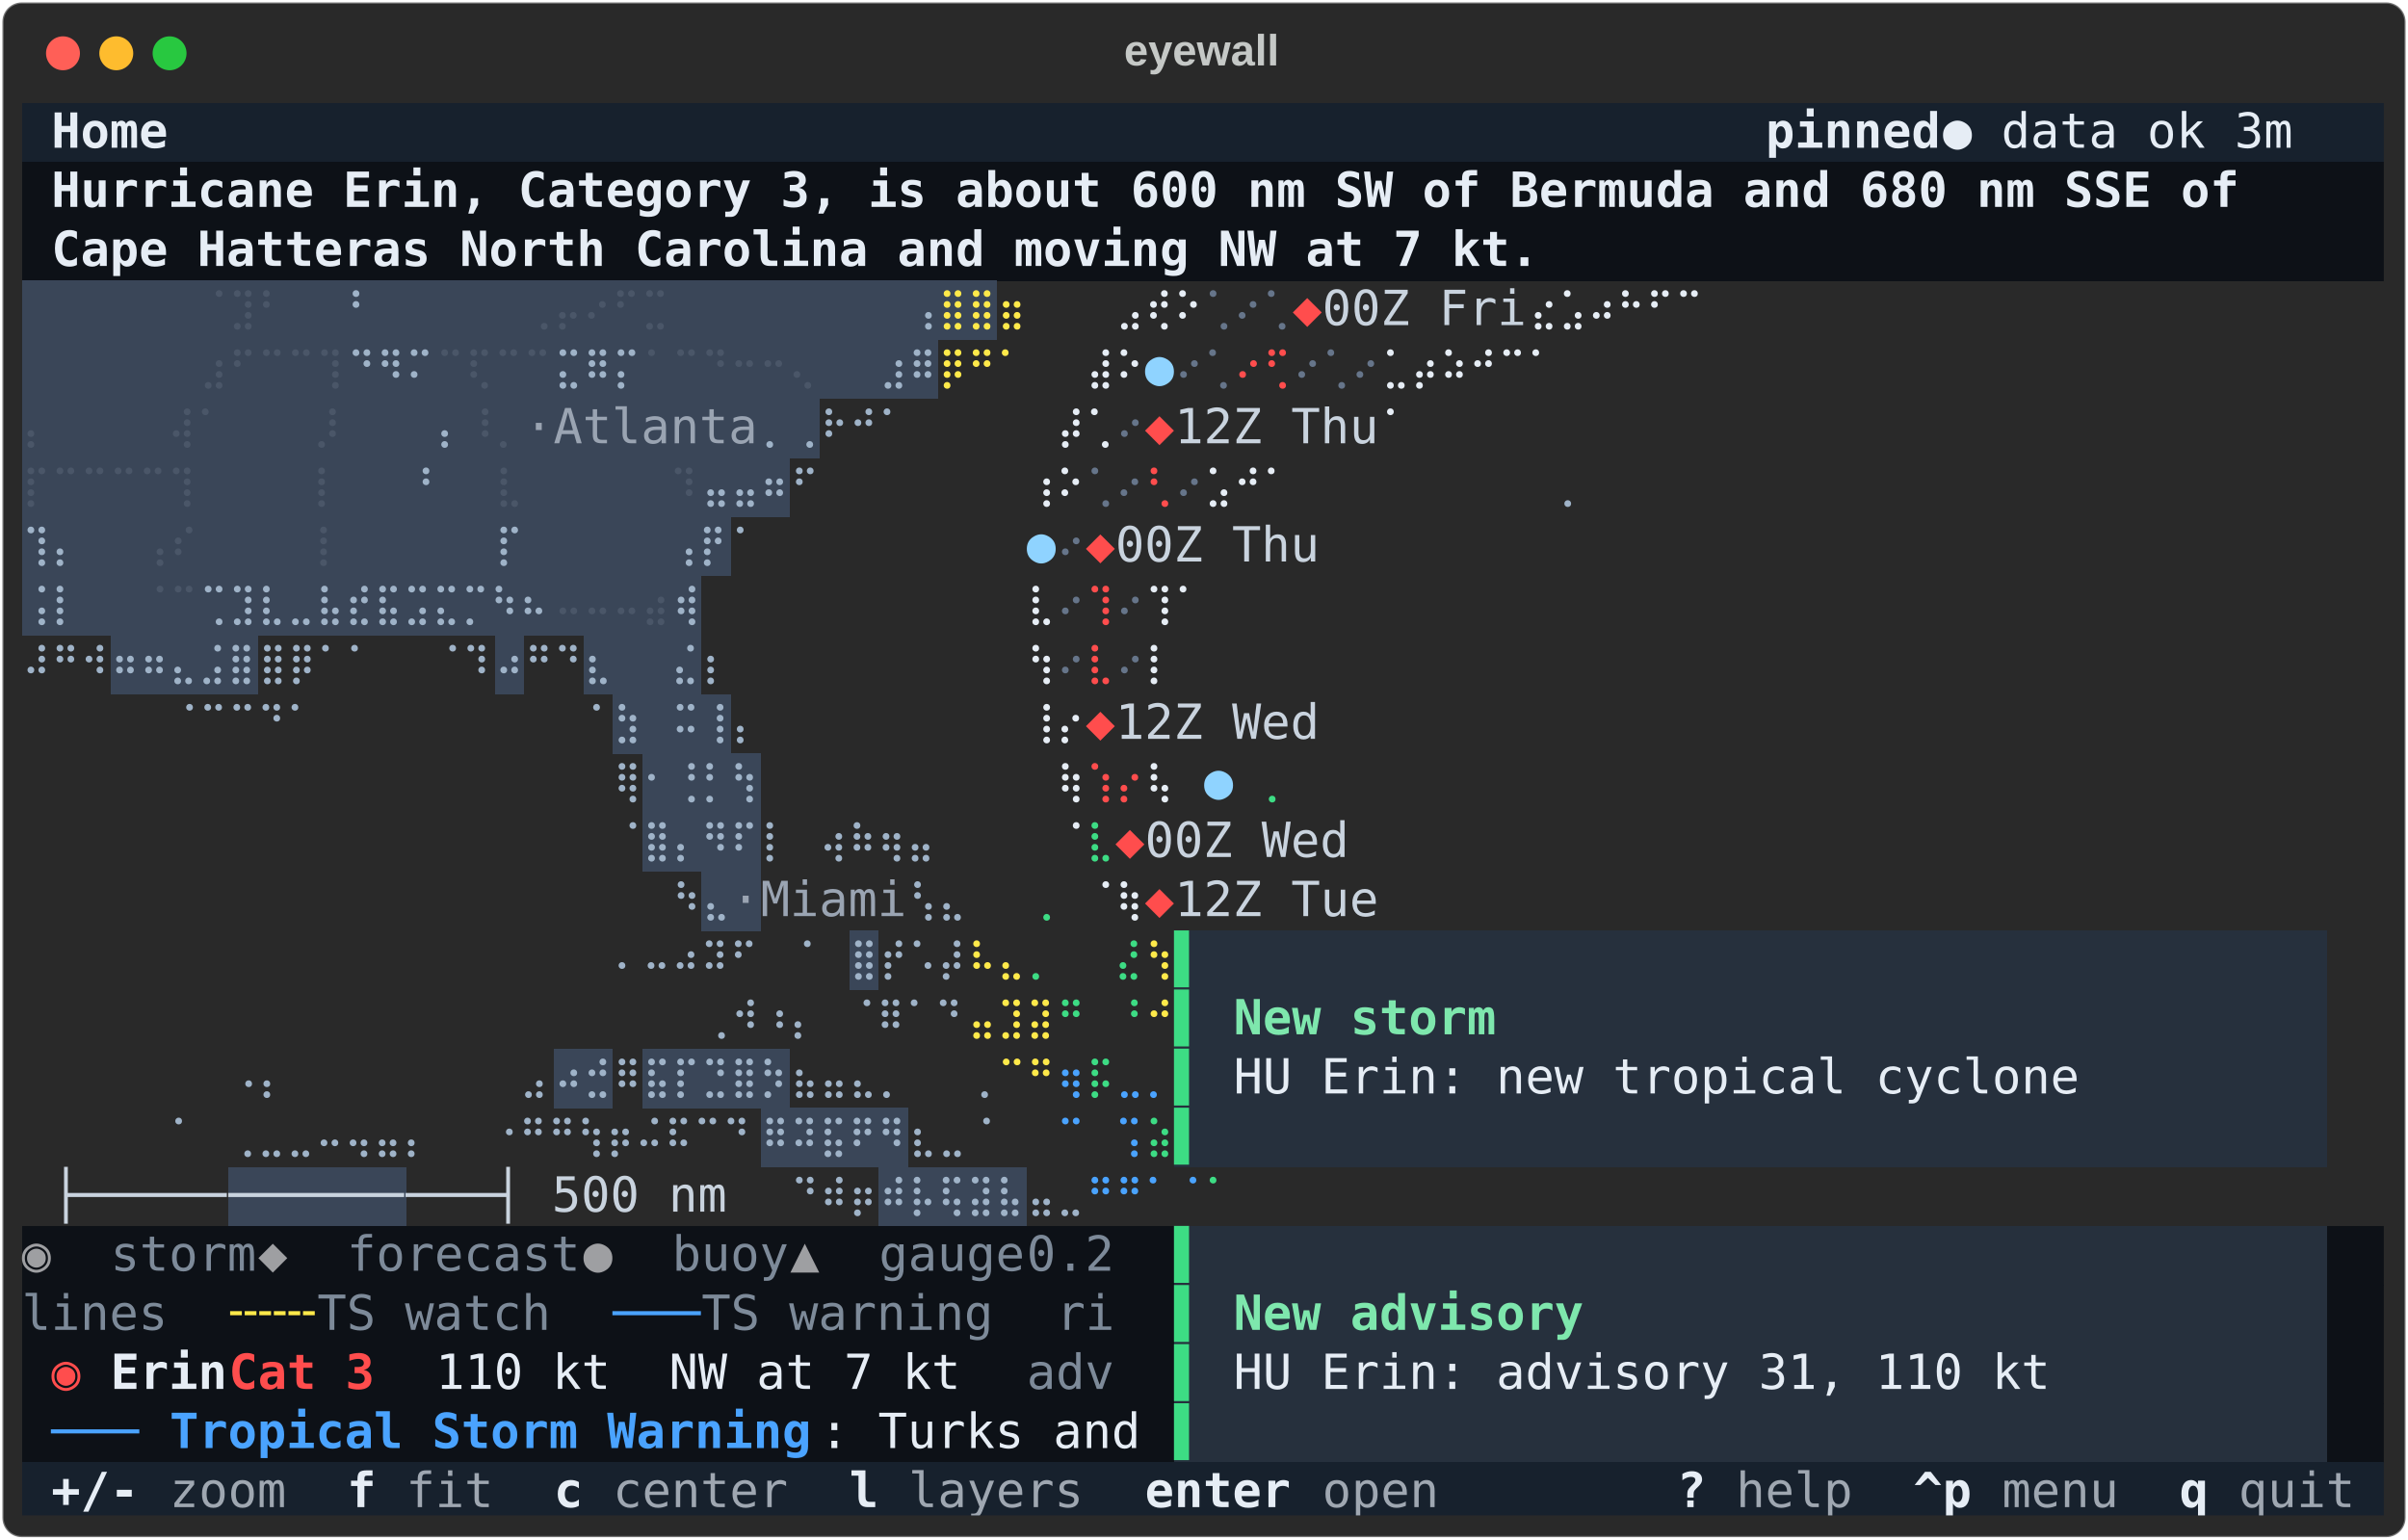
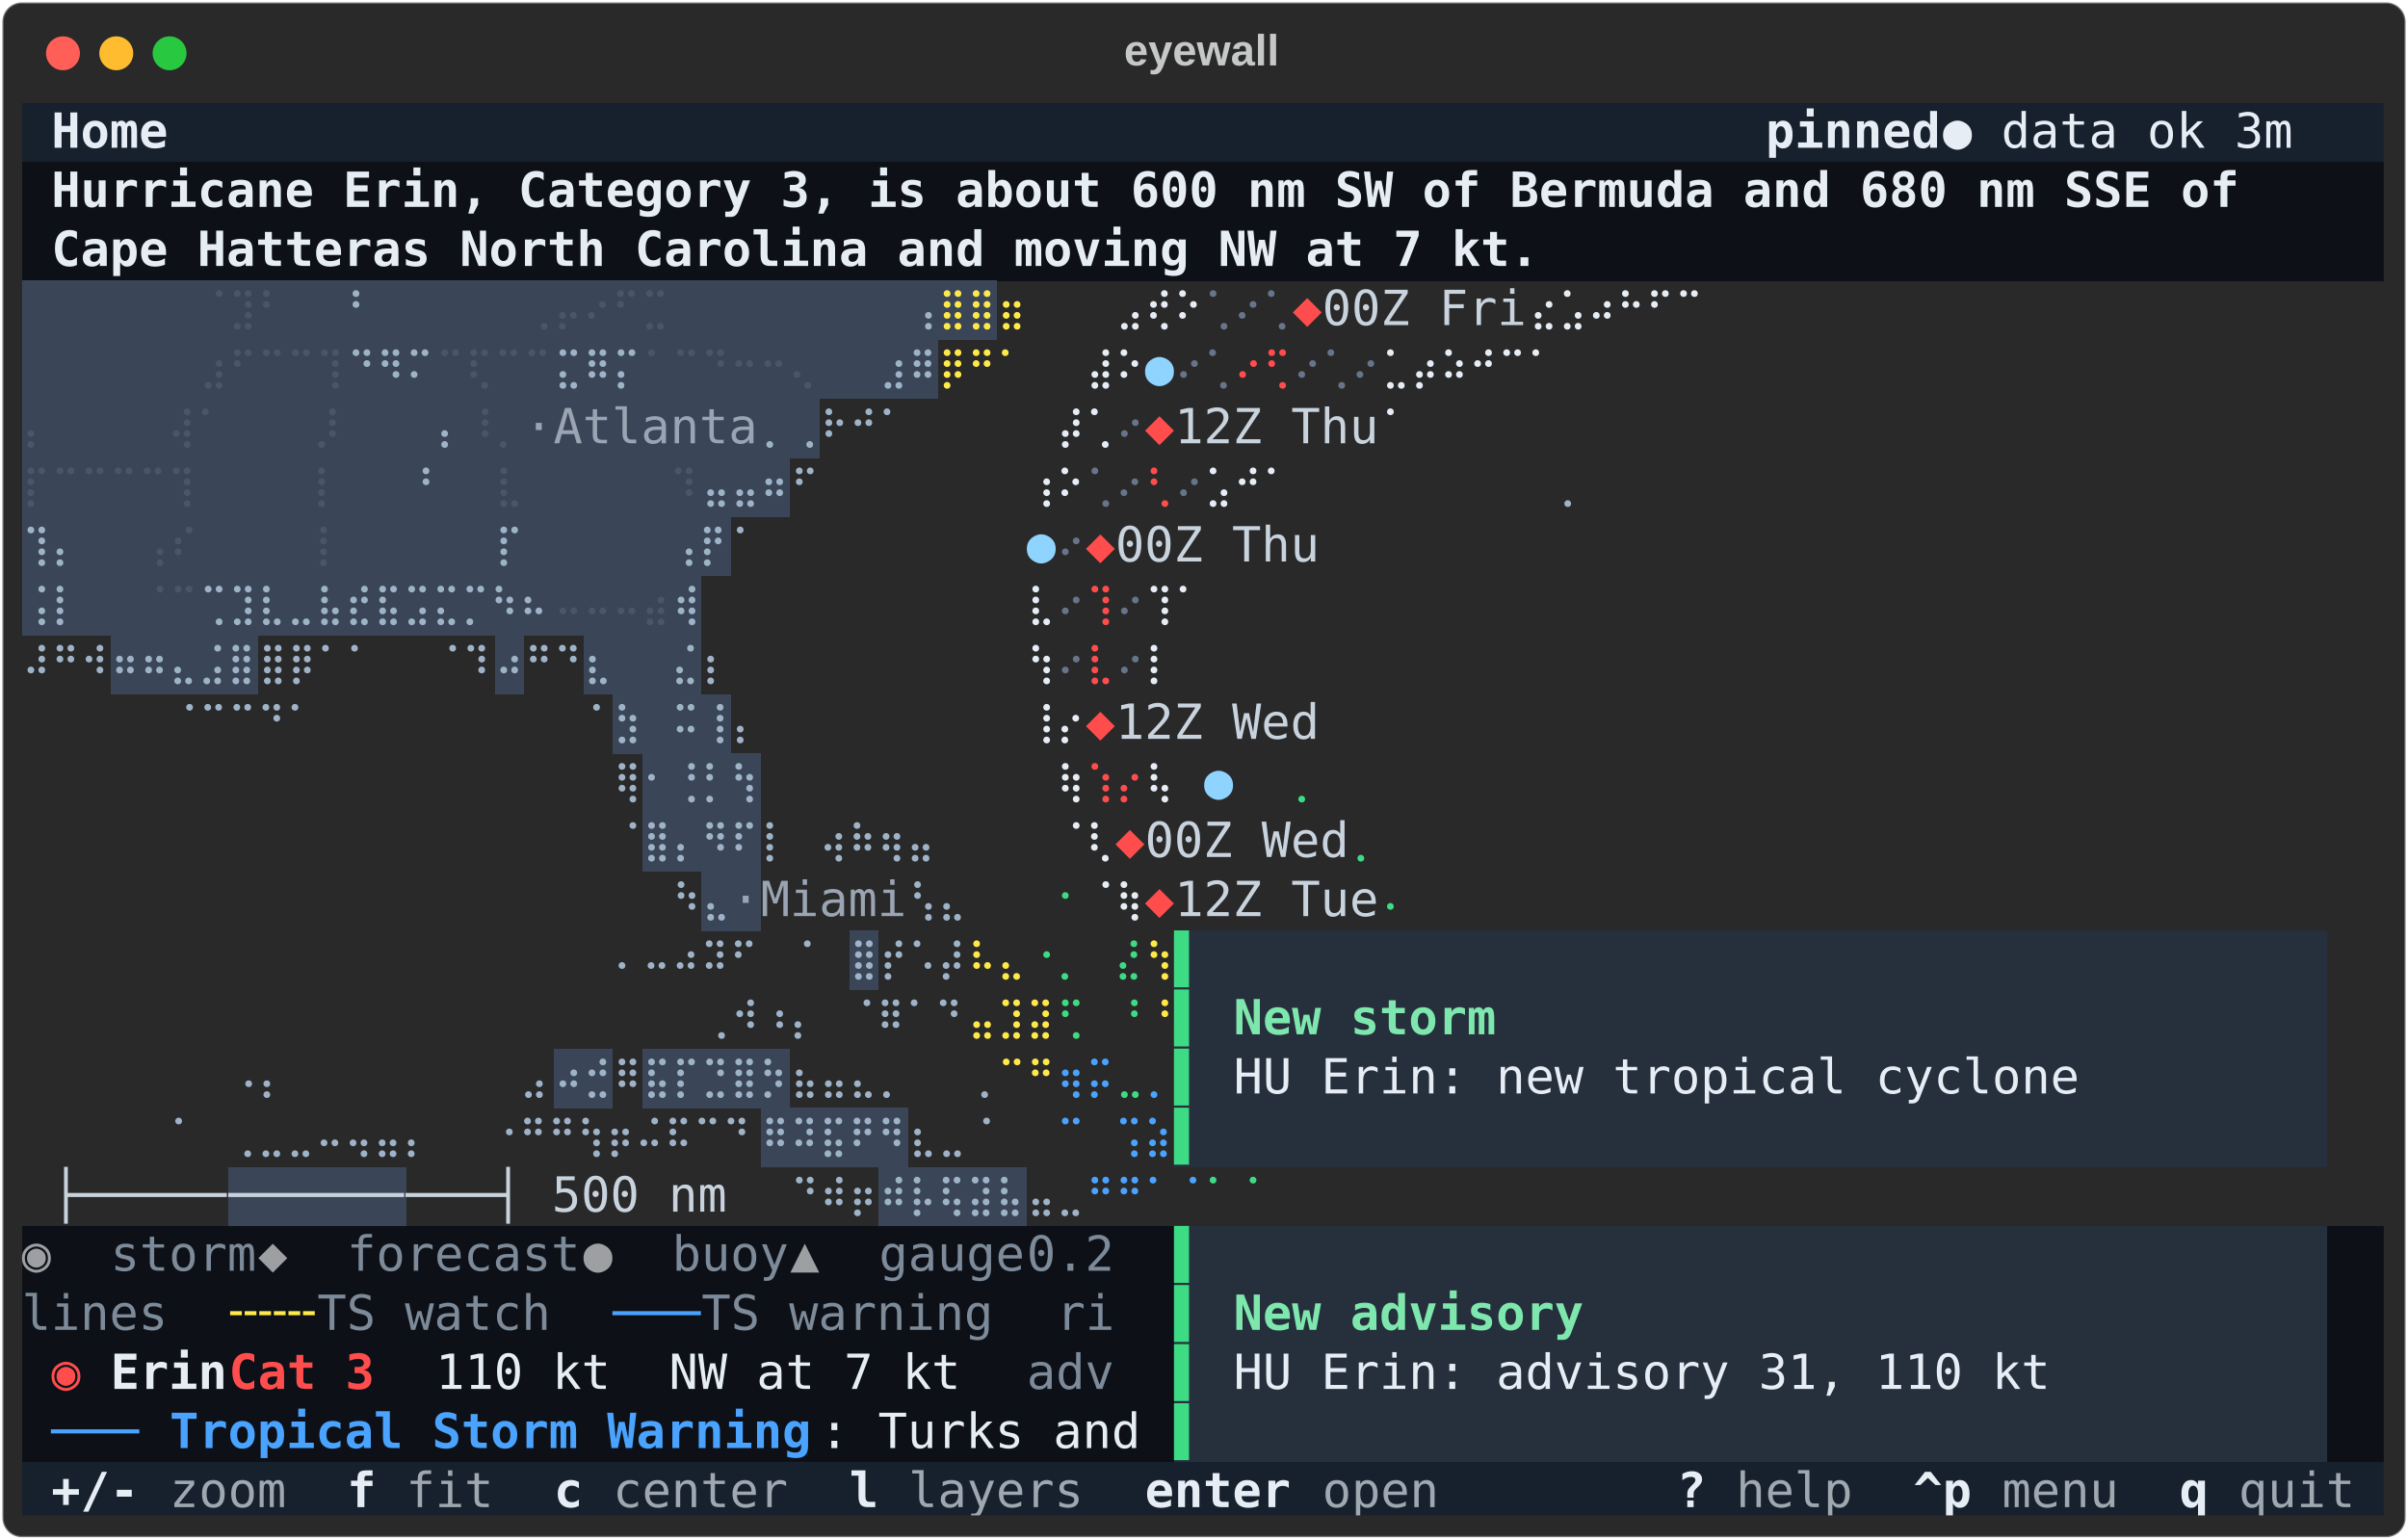
<svg xmlns="http://www.w3.org/2000/svg" class="rich-terminal" viewBox="0 0 994 635.6">
  <style>

    @font-face {
        font-family: "Fira Code";
        src: local("FiraCode-Regular"),
                url("https://cdnjs.cloudflare.com/ajax/libs/firacode/6.2.0/woff2/FiraCode-Regular.woff2") format("woff2"),
                url("https://cdnjs.cloudflare.com/ajax/libs/firacode/6.2.0/woff/FiraCode-Regular.woff") format("woff");
        font-style: normal;
        font-weight: 400;
    }
    @font-face {
        font-family: "Fira Code";
        src: local("FiraCode-Bold"),
                url("https://cdnjs.cloudflare.com/ajax/libs/firacode/6.2.0/woff2/FiraCode-Bold.woff2") format("woff2"),
                url("https://cdnjs.cloudflare.com/ajax/libs/firacode/6.2.0/woff/FiraCode-Bold.woff") format("woff");
        font-style: bold;
        font-weight: 700;
    }

    .terminal-matrix {
        font-family: Fira Code, monospace;
        font-size: 20px;
        line-height: 24.4px;
        font-variant-east-asian: full-width;
    }

    .terminal-title {
        font-size: 18px;
        font-weight: bold;
        font-family: arial;
    }

    .terminal-r1 { fill: #e6edf5 }
.terminal-r2 { fill: #e6edf5;font-weight: bold }
.terminal-r3 { fill: #c5c8c6 }
.terminal-r4 { fill: #4a5668 }
.terminal-r5 { fill: #9fb3c8 }
.terminal-r6 { fill: #ffe94a }
.terminal-r7 { fill: #66758a }
.terminal-r8 { fill: #ff4d4d }
.terminal-r9 { fill: #c9d3de }
.terminal-r10 { fill: #8fd3ff }
.terminal-r11 { fill: #9aa4b2 }
.terminal-r12 { fill: #3ddc84 }
.terminal-r13 { fill: #7ee7ad;font-weight: bold }
.terminal-r14 { fill: #4aa3ff }
.terminal-r15 { fill: #9e9fa2;font-weight: bold }
.terminal-r16 { fill: #7d8a99 }
.terminal-r17 { fill: #ff4d4d;font-weight: bold }
.terminal-r18 { fill: #4aa3ff;font-weight: bold }
.terminal-r19 { fill: #9fa7b1 }
    </style>
  <defs>
    <clipPath id="terminal-clip-terminal">
      <rect x="0" y="0" width="975.0" height="584.6" />
    </clipPath>
    <clipPath id="terminal-line-0">
      <rect x="0" y="1.5" width="976" height="24.65" />
    </clipPath>
    <clipPath id="terminal-line-1">
      <rect x="0" y="25.9" width="976" height="24.65" />
    </clipPath>
    <clipPath id="terminal-line-2">
      <rect x="0" y="50.3" width="976" height="24.65" />
    </clipPath>
    <clipPath id="terminal-line-3">
      <rect x="0" y="74.7" width="976" height="24.65" />
    </clipPath>
    <clipPath id="terminal-line-4">
      <rect x="0" y="99.1" width="976" height="24.65" />
    </clipPath>
    <clipPath id="terminal-line-5">
      <rect x="0" y="123.5" width="976" height="24.65" />
    </clipPath>
    <clipPath id="terminal-line-6">
      <rect x="0" y="147.9" width="976" height="24.65" />
    </clipPath>
    <clipPath id="terminal-line-7">
      <rect x="0" y="172.3" width="976" height="24.65" />
    </clipPath>
    <clipPath id="terminal-line-8">
      <rect x="0" y="196.7" width="976" height="24.65" />
    </clipPath>
    <clipPath id="terminal-line-9">
      <rect x="0" y="221.1" width="976" height="24.65" />
    </clipPath>
    <clipPath id="terminal-line-10">
      <rect x="0" y="245.5" width="976" height="24.65" />
    </clipPath>
    <clipPath id="terminal-line-11">
      <rect x="0" y="269.9" width="976" height="24.65" />
    </clipPath>
    <clipPath id="terminal-line-12">
      <rect x="0" y="294.3" width="976" height="24.65" />
    </clipPath>
    <clipPath id="terminal-line-13">
      <rect x="0" y="318.7" width="976" height="24.65" />
    </clipPath>
    <clipPath id="terminal-line-14">
      <rect x="0" y="343.1" width="976" height="24.65" />
    </clipPath>
    <clipPath id="terminal-line-15">
      <rect x="0" y="367.5" width="976" height="24.65" />
    </clipPath>
    <clipPath id="terminal-line-16">
      <rect x="0" y="391.9" width="976" height="24.65" />
    </clipPath>
    <clipPath id="terminal-line-17">
      <rect x="0" y="416.3" width="976" height="24.65" />
    </clipPath>
    <clipPath id="terminal-line-18">
      <rect x="0" y="440.7" width="976" height="24.65" />
    </clipPath>
    <clipPath id="terminal-line-19">
      <rect x="0" y="465.1" width="976" height="24.65" />
    </clipPath>
    <clipPath id="terminal-line-20">
      <rect x="0" y="489.5" width="976" height="24.65" />
    </clipPath>
    <clipPath id="terminal-line-21">
      <rect x="0" y="513.9" width="976" height="24.65" />
    </clipPath>
    <clipPath id="terminal-line-22">
      <rect x="0" y="538.3" width="976" height="24.65" />
    </clipPath>
  </defs>
  <rect fill="#292929" stroke="rgba(255,255,255,0.35)" stroke-width="1" x="1" y="1" width="992" height="633.6" rx="8" />
  <text class="terminal-title" fill="#c5c8c6" text-anchor="middle" x="496" y="27">eyewall</text>
  <g transform="translate(26,22)">
    <circle cx="0" cy="0" r="7" fill="#ff5f57" />
    <circle cx="22" cy="0" r="7" fill="#febc2e" />
    <circle cx="44" cy="0" r="7" fill="#28c840" />
  </g>
  <g transform="translate(9, 41)" clip-path="url(#terminal-clip-terminal)">
    <rect fill="#17212d" x="0" y="1.5" width="12.2" height="24.65" shape-rendering="crispEdges" />
    <rect fill="#17212d" x="12.2" y="1.5" width="48.8" height="24.65" shape-rendering="crispEdges" />
    <rect fill="#17212d" x="61" y="1.5" width="658.8" height="24.65" shape-rendering="crispEdges" />
    <rect fill="#17212d" x="719.8" y="1.5" width="73.2" height="24.65" shape-rendering="crispEdges" />
    <rect fill="#17212d" x="793" y="1.5" width="183" height="24.65" shape-rendering="crispEdges" />
    <rect fill="#0d1117" x="0" y="25.9" width="12.2" height="24.65" shape-rendering="crispEdges" />
    <rect fill="#0d1117" x="12.2" y="25.9" width="915" height="24.65" shape-rendering="crispEdges" />
    <rect fill="#0d1117" x="927.2" y="25.9" width="48.8" height="24.65" shape-rendering="crispEdges" />
    <rect fill="#0d1117" x="0" y="50.3" width="12.2" height="24.65" shape-rendering="crispEdges" />
    <rect fill="#0d1117" x="12.2" y="50.3" width="622.2" height="24.65" shape-rendering="crispEdges" />
    <rect fill="#0d1117" x="634.4" y="50.3" width="341.6" height="24.65" shape-rendering="crispEdges" />
    <rect fill="#3a4658" x="0" y="74.7" width="73.2" height="24.65" shape-rendering="crispEdges" />
    <rect fill="#3a4658" x="73.2" y="74.7" width="61" height="24.65" shape-rendering="crispEdges" />
    <rect fill="#3a4658" x="134.2" y="74.7" width="73.2" height="24.65" shape-rendering="crispEdges" />
    <rect fill="#3a4658" x="207.4" y="74.7" width="158.6" height="24.65" shape-rendering="crispEdges" />
    <rect fill="#3a4658" x="366" y="74.7" width="12.2" height="24.65" shape-rendering="crispEdges" />
    <rect fill="#3a4658" x="378.2" y="74.7" width="24.4" height="24.65" shape-rendering="crispEdges" />
    <rect fill="#3a4658" x="0" y="99.1" width="73.2" height="24.65" shape-rendering="crispEdges" />
    <rect fill="#3a4658" x="73.2" y="99.1" width="61" height="24.65" shape-rendering="crispEdges" />
    <rect fill="#3a4658" x="134.2" y="99.1" width="36.6" height="24.65" shape-rendering="crispEdges" />
    <rect fill="#3a4658" x="170.8" y="99.1" width="48.8" height="24.65" shape-rendering="crispEdges" />
    <rect fill="#3a4658" x="219.6" y="99.1" width="36.6" height="24.65" shape-rendering="crispEdges" />
    <rect fill="#3a4658" x="256.2" y="99.1" width="97.6" height="24.65" shape-rendering="crispEdges" />
    <rect fill="#3a4658" x="353.8" y="99.1" width="24.4" height="24.65" shape-rendering="crispEdges" />
    <rect fill="#3a4658" x="0" y="123.5" width="170.8" height="24.65" shape-rendering="crispEdges" />
    <rect fill="#3a4658" x="170.8" y="123.5" width="12.2" height="24.65" shape-rendering="crispEdges" />
    <rect fill="#3a4658" x="183" y="123.5" width="24.4" height="24.65" shape-rendering="crispEdges" />
    <rect fill="#3a4658" x="207.4" y="123.5" width="97.6" height="24.65" shape-rendering="crispEdges" />
    <rect fill="#3a4658" x="305" y="123.5" width="24.4" height="24.65" shape-rendering="crispEdges" />
    <rect fill="#3a4658" x="0" y="147.9" width="158.6" height="24.65" shape-rendering="crispEdges" />
    <rect fill="#3a4658" x="158.6" y="147.9" width="36.6" height="24.65" shape-rendering="crispEdges" />
    <rect fill="#3a4658" x="195.2" y="147.9" width="85.4" height="24.65" shape-rendering="crispEdges" />
    <rect fill="#3a4658" x="280.6" y="147.9" width="36.6" height="24.65" shape-rendering="crispEdges" />
    <rect fill="#3a4658" x="0" y="172.3" width="48.8" height="24.65" shape-rendering="crispEdges" />
    <rect fill="#3a4658" x="48.8" y="172.3" width="146.4" height="24.65" shape-rendering="crispEdges" />
    <rect fill="#3a4658" x="195.2" y="172.3" width="97.6" height="24.65" shape-rendering="crispEdges" />
    <rect fill="#3a4658" x="0" y="196.7" width="48.8" height="24.65" shape-rendering="crispEdges" />
    <rect fill="#3a4658" x="48.8" y="196.7" width="24.4" height="24.65" shape-rendering="crispEdges" />
    <rect fill="#3a4658" x="73.2" y="196.7" width="146.4" height="24.65" shape-rendering="crispEdges" />
    <rect fill="#3a4658" x="219.6" y="196.7" width="48.8" height="24.65" shape-rendering="crispEdges" />
    <rect fill="#3a4658" x="268.4" y="196.7" width="12.2" height="24.65" shape-rendering="crispEdges" />
    <rect fill="#3a4658" x="36.6" y="221.1" width="61" height="24.65" shape-rendering="crispEdges" />
    <rect fill="#3a4658" x="195.2" y="221.1" width="12.2" height="24.65" shape-rendering="crispEdges" />
    <rect fill="#3a4658" x="231.8" y="221.1" width="48.8" height="24.65" shape-rendering="crispEdges" />
    <rect fill="#3a4658" x="244" y="245.5" width="48.8" height="24.65" shape-rendering="crispEdges" />
    <rect fill="#3a4658" x="256.2" y="269.9" width="48.8" height="24.65" shape-rendering="crispEdges" />
    <rect fill="#3a4658" x="256.2" y="294.3" width="48.8" height="24.65" shape-rendering="crispEdges" />
    <rect fill="#3a4658" x="280.6" y="318.7" width="12.2" height="24.65" shape-rendering="crispEdges" />
    <rect fill="#3a4658" x="292.8" y="318.7" width="12.2" height="24.65" shape-rendering="crispEdges" />
    <rect fill="#3a4658" x="341.6" y="343.1" width="12.2" height="24.65" shape-rendering="crispEdges" />
    <rect fill="#26303d" x="475.8" y="343.1" width="12.2" height="24.65" shape-rendering="crispEdges" />
    <rect fill="#26303d" x="488" y="343.1" width="463.6" height="24.65" shape-rendering="crispEdges" />
    <rect fill="#26303d" x="475.8" y="367.5" width="12.2" height="24.65" shape-rendering="crispEdges" />
    <rect fill="#26303d" x="488" y="367.5" width="12.2" height="24.65" shape-rendering="crispEdges" />
    <rect fill="#26303d" x="500.2" y="367.5" width="109.8" height="24.65" shape-rendering="crispEdges" />
    <rect fill="#26303d" x="610" y="367.5" width="341.6" height="24.65" shape-rendering="crispEdges" />
    <rect fill="#3a4658" x="219.6" y="391.9" width="24.4" height="24.65" shape-rendering="crispEdges" />
    <rect fill="#3a4658" x="256.2" y="391.9" width="61" height="24.65" shape-rendering="crispEdges" />
    <rect fill="#26303d" x="475.8" y="391.9" width="12.2" height="24.65" shape-rendering="crispEdges" />
    <rect fill="#26303d" x="488" y="391.9" width="12.2" height="24.65" shape-rendering="crispEdges" />
    <rect fill="#26303d" x="500.2" y="391.9" width="353.8" height="24.65" shape-rendering="crispEdges" />
    <rect fill="#26303d" x="854" y="391.9" width="97.6" height="24.65" shape-rendering="crispEdges" />
    <rect fill="#3a4658" x="305" y="416.3" width="61" height="24.65" shape-rendering="crispEdges" />
    <rect fill="#26303d" x="475.8" y="416.3" width="12.2" height="24.65" shape-rendering="crispEdges" />
    <rect fill="#26303d" x="488" y="416.3" width="463.6" height="24.65" shape-rendering="crispEdges" />
    <rect fill="#3a4658" x="85.4" y="440.7" width="73.2" height="24.65" shape-rendering="crispEdges" />
    <rect fill="#3a4658" x="353.8" y="440.7" width="61" height="24.65" shape-rendering="crispEdges" />
    <rect fill="#0d1117" x="0" y="465.1" width="36.6" height="24.65" shape-rendering="crispEdges" />
    <rect fill="#0d1117" x="36.6" y="465.1" width="61" height="24.65" shape-rendering="crispEdges" />
    <rect fill="#0d1117" x="97.6" y="465.1" width="36.6" height="24.65" shape-rendering="crispEdges" />
    <rect fill="#0d1117" x="134.2" y="465.1" width="97.6" height="24.65" shape-rendering="crispEdges" />
    <rect fill="#0d1117" x="231.8" y="465.1" width="36.6" height="24.65" shape-rendering="crispEdges" />
    <rect fill="#0d1117" x="268.4" y="465.1" width="48.8" height="24.65" shape-rendering="crispEdges" />
    <rect fill="#0d1117" x="317.2" y="465.1" width="36.6" height="24.65" shape-rendering="crispEdges" />
    <rect fill="#0d1117" x="353.8" y="465.1" width="61" height="24.65" shape-rendering="crispEdges" />
    <rect fill="#0d1117" x="414.8" y="465.1" width="61" height="24.65" shape-rendering="crispEdges" />
    <rect fill="#26303d" x="475.8" y="465.1" width="12.2" height="24.65" shape-rendering="crispEdges" />
    <rect fill="#26303d" x="488" y="465.1" width="463.6" height="24.65" shape-rendering="crispEdges" />
    <rect fill="#0d1117" x="951.6" y="465.1" width="24.4" height="24.65" shape-rendering="crispEdges" />
    <rect fill="#0d1117" x="0" y="489.5" width="85.4" height="24.65" shape-rendering="crispEdges" />
    <rect fill="#0d1117" x="85.4" y="489.5" width="36.6" height="24.65" shape-rendering="crispEdges" />
    <rect fill="#0d1117" x="122" y="489.5" width="122" height="24.65" shape-rendering="crispEdges" />
    <rect fill="#0d1117" x="244" y="489.5" width="36.6" height="24.65" shape-rendering="crispEdges" />
    <rect fill="#0d1117" x="280.6" y="489.5" width="146.4" height="24.65" shape-rendering="crispEdges" />
    <rect fill="#0d1117" x="427" y="489.5" width="48.8" height="24.65" shape-rendering="crispEdges" />
    <rect fill="#26303d" x="475.8" y="489.5" width="12.2" height="24.65" shape-rendering="crispEdges" />
    <rect fill="#26303d" x="488" y="489.5" width="12.2" height="24.65" shape-rendering="crispEdges" />
    <rect fill="#26303d" x="500.2" y="489.5" width="146.4" height="24.65" shape-rendering="crispEdges" />
    <rect fill="#26303d" x="646.6" y="489.5" width="305" height="24.65" shape-rendering="crispEdges" />
    <rect fill="#0d1117" x="951.6" y="489.5" width="24.4" height="24.65" shape-rendering="crispEdges" />
    <rect fill="#0d1117" x="0" y="513.9" width="12.2" height="24.65" shape-rendering="crispEdges" />
    <rect fill="#0d1117" x="12.2" y="513.9" width="24.4" height="24.65" shape-rendering="crispEdges" />
    <rect fill="#0d1117" x="36.6" y="513.9" width="48.8" height="24.65" shape-rendering="crispEdges" />
    <rect fill="#0d1117" x="85.4" y="513.9" width="85.4" height="24.65" shape-rendering="crispEdges" />
    <rect fill="#0d1117" x="170.8" y="513.9" width="244" height="24.65" shape-rendering="crispEdges" />
    <rect fill="#0d1117" x="414.8" y="513.9" width="61" height="24.65" shape-rendering="crispEdges" />
    <rect fill="#26303d" x="475.8" y="513.9" width="12.2" height="24.65" shape-rendering="crispEdges" />
    <rect fill="#26303d" x="488" y="513.9" width="12.2" height="24.65" shape-rendering="crispEdges" />
    <rect fill="#26303d" x="500.2" y="513.9" width="341.6" height="24.65" shape-rendering="crispEdges" />
    <rect fill="#26303d" x="841.8" y="513.9" width="109.8" height="24.65" shape-rendering="crispEdges" />
    <rect fill="#0d1117" x="951.6" y="513.9" width="24.4" height="24.65" shape-rendering="crispEdges" />
    <rect fill="#0d1117" x="0" y="538.3" width="12.2" height="24.65" shape-rendering="crispEdges" />
    <rect fill="#0d1117" x="12.2" y="538.3" width="48.8" height="24.65" shape-rendering="crispEdges" />
    <rect fill="#0d1117" x="61" y="538.3" width="268.4" height="24.65" shape-rendering="crispEdges" />
    <rect fill="#0d1117" x="329.4" y="538.3" width="146.4" height="24.65" shape-rendering="crispEdges" />
    <rect fill="#26303d" x="475.8" y="538.3" width="12.2" height="24.65" shape-rendering="crispEdges" />
    <rect fill="#26303d" x="488" y="538.3" width="463.6" height="24.65" shape-rendering="crispEdges" />
    <rect fill="#0d1117" x="951.6" y="538.3" width="24.4" height="24.65" shape-rendering="crispEdges" />
    <rect fill="#17212d" x="0" y="562.7" width="12.2" height="24.65" shape-rendering="crispEdges" />
    <rect fill="#17212d" x="12.2" y="562.7" width="36.6" height="24.65" shape-rendering="crispEdges" />
    <rect fill="#17212d" x="48.8" y="562.7" width="12.2" height="24.65" shape-rendering="crispEdges" />
    <rect fill="#17212d" x="61" y="562.7" width="48.8" height="24.65" shape-rendering="crispEdges" />
    <rect fill="#17212d" x="109.8" y="562.7" width="24.4" height="24.65" shape-rendering="crispEdges" />
    <rect fill="#17212d" x="134.2" y="562.7" width="12.2" height="24.65" shape-rendering="crispEdges" />
    <rect fill="#17212d" x="146.4" y="562.7" width="12.2" height="24.65" shape-rendering="crispEdges" />
    <rect fill="#17212d" x="158.6" y="562.7" width="36.6" height="24.65" shape-rendering="crispEdges" />
    <rect fill="#17212d" x="195.2" y="562.7" width="24.4" height="24.65" shape-rendering="crispEdges" />
    <rect fill="#17212d" x="219.6" y="562.7" width="12.2" height="24.65" shape-rendering="crispEdges" />
    <rect fill="#17212d" x="231.8" y="562.7" width="12.2" height="24.65" shape-rendering="crispEdges" />
    <rect fill="#17212d" x="244" y="562.7" width="73.2" height="24.65" shape-rendering="crispEdges" />
    <rect fill="#17212d" x="317.2" y="562.7" width="24.4" height="24.65" shape-rendering="crispEdges" />
    <rect fill="#17212d" x="341.6" y="562.7" width="12.2" height="24.65" shape-rendering="crispEdges" />
    <rect fill="#17212d" x="353.8" y="562.7" width="12.2" height="24.65" shape-rendering="crispEdges" />
    <rect fill="#17212d" x="366" y="562.7" width="73.2" height="24.65" shape-rendering="crispEdges" />
    <rect fill="#17212d" x="439.2" y="562.7" width="24.4" height="24.65" shape-rendering="crispEdges" />
    <rect fill="#17212d" x="463.6" y="562.7" width="61" height="24.65" shape-rendering="crispEdges" />
    <rect fill="#17212d" x="524.6" y="562.7" width="12.2" height="24.65" shape-rendering="crispEdges" />
    <rect fill="#17212d" x="536.8" y="562.7" width="48.8" height="24.65" shape-rendering="crispEdges" />
    <rect fill="#17212d" x="585.6" y="562.7" width="97.6" height="24.65" shape-rendering="crispEdges" />
    <rect fill="#17212d" x="683.2" y="562.7" width="12.2" height="24.65" shape-rendering="crispEdges" />
    <rect fill="#17212d" x="695.4" y="562.7" width="12.2" height="24.65" shape-rendering="crispEdges" />
    <rect fill="#17212d" x="707.6" y="562.7" width="48.8" height="24.65" shape-rendering="crispEdges" />
    <rect fill="#17212d" x="756.4" y="562.7" width="24.4" height="24.65" shape-rendering="crispEdges" />
    <rect fill="#17212d" x="780.8" y="562.7" width="24.4" height="24.65" shape-rendering="crispEdges" />
    <rect fill="#17212d" x="805.2" y="562.7" width="12.2" height="24.65" shape-rendering="crispEdges" />
    <rect fill="#17212d" x="817.4" y="562.7" width="48.8" height="24.65" shape-rendering="crispEdges" />
    <rect fill="#17212d" x="866.2" y="562.7" width="24.4" height="24.65" shape-rendering="crispEdges" />
    <rect fill="#17212d" x="890.6" y="562.7" width="12.2" height="24.65" shape-rendering="crispEdges" />
    <rect fill="#17212d" x="902.8" y="562.7" width="12.2" height="24.65" shape-rendering="crispEdges" />
    <rect fill="#17212d" x="915" y="562.7" width="48.8" height="24.65" shape-rendering="crispEdges" />
    <rect fill="#17212d" x="963.8" y="562.7" width="12.2" height="24.65" shape-rendering="crispEdges" />
    <g class="terminal-matrix">
      <text class="terminal-r2" x="12.2" y="20" textLength="48.8" clip-path="url(#terminal-line-0)">Home</text>
      <text class="terminal-r2" x="719.8" y="20" textLength="73.2" clip-path="url(#terminal-line-0)">pinned</text>
      <text class="terminal-r1" x="793" y="20" textLength="183" clip-path="url(#terminal-line-0)">  ● data ok 3m </text>
      <text class="terminal-r3" x="976" y="20" textLength="12.2" clip-path="url(#terminal-line-0)">
</text>
      <text class="terminal-r2" x="12.2" y="44.4" textLength="915" clip-path="url(#terminal-line-1)">Hurricane Erin, Category 3, is about 600 nm SW of Bermuda and 680 nm SSE of</text>
      <text class="terminal-r3" x="976" y="44.4" textLength="12.2" clip-path="url(#terminal-line-1)">
</text>
      <text class="terminal-r2" x="12.2" y="68.8" textLength="622.2" clip-path="url(#terminal-line-2)">Cape Hatteras North Carolina and moving NW at 7 kt.</text>
      <text class="terminal-r3" x="976" y="68.8" textLength="12.2" clip-path="url(#terminal-line-2)">
</text>
      <text class="terminal-r4" x="73.2" y="93.2" textLength="61" clip-path="url(#terminal-line-3)">⠈⣹⠃  </text>
      <text class="terminal-r5" x="134.2" y="93.2" textLength="73.2" clip-path="url(#terminal-line-3)">⠃     </text>
      <text class="terminal-r4" x="207.4" y="93.2" textLength="158.6" clip-path="url(#terminal-line-3)">⢀⡤⠔⠋⣉        </text>
      <text class="terminal-r5" x="366" y="93.2" textLength="12.2" clip-path="url(#terminal-line-3)">⢠</text>
      <text class="terminal-r6" x="378.2" y="93.2" textLength="24.4" clip-path="url(#terminal-line-3)">⣿⣿</text>
      <text class="terminal-r6" x="402.6" y="93.2" textLength="48.8" clip-path="url(#terminal-line-3)">⣶   </text>
      <text class="terminal-r1" x="451.4" y="93.2" textLength="36.6" clip-path="url(#terminal-line-3)">⣠⢞⠕</text>
      <text class="terminal-r7" x="488" y="93.2" textLength="36.6" clip-path="url(#terminal-line-3)">⢁⠔⢁</text>
      <text class="terminal-r8" x="524.6" y="93.2" textLength="12.2" clip-path="url(#terminal-line-3)">◆</text>
      <text class="terminal-r9" x="536.8" y="93.2" textLength="85.4" clip-path="url(#terminal-line-3)">00Z Fri</text>
      <text class="terminal-r1" x="622.2" y="93.2" textLength="353.8" clip-path="url(#terminal-line-3)">⣔⣡⠴⠓⠋⠉                       </text>
      <text class="terminal-r3" x="976" y="93.2" textLength="12.2" clip-path="url(#terminal-line-3)">
</text>
      <text class="terminal-r4" x="73.2" y="117.6" textLength="61" clip-path="url(#terminal-line-4)">⣰⠋⠉⠉⢹</text>
      <text class="terminal-r5" x="134.2" y="117.6" textLength="36.6" clip-path="url(#terminal-line-4)">⠙⠻⠍</text>
      <text class="terminal-r4" x="170.8" y="117.6" textLength="48.8" clip-path="url(#terminal-line-4)">⠉⢏⠉⠉</text>
      <text class="terminal-r5" x="219.6" y="117.6" textLength="36.6" clip-path="url(#terminal-line-4)">⣍⠿⡍</text>
      <text class="terminal-r4" x="256.2" y="117.6" textLength="97.6" clip-path="url(#terminal-line-4)">⠁⠉⠙⠒⠒⢄  </text>
      <text class="terminal-r5" x="353.8" y="117.6" textLength="24.4" clip-path="url(#terminal-line-4)">⣰⠿</text>
      <text class="terminal-r6" x="378.2" y="117.6" textLength="61" clip-path="url(#terminal-line-4)">⡿⠛⠁  </text>
      <text class="terminal-r1" x="439.2" y="117.6" textLength="24.4" clip-path="url(#terminal-line-4)">⣼⠕</text>
      <text class="terminal-r10" x="463.6" y="117.6" textLength="12.2" clip-path="url(#terminal-line-4)">●</text>
      <text class="terminal-r7" x="475.8" y="117.6" textLength="24.4" clip-path="url(#terminal-line-4)">⠔⢁</text>
      <text class="terminal-r8" x="500.2" y="117.6" textLength="24.4" clip-path="url(#terminal-line-4)">⠔⢋</text>
      <text class="terminal-r7" x="524.6" y="117.6" textLength="36.6" clip-path="url(#terminal-line-4)">⠔⢁⠔</text>
      <text class="terminal-r1" x="561.2" y="117.6" textLength="414.8" clip-path="url(#terminal-line-4)">⣁⡴⠵⠚⠉⠁                            </text>
      <text class="terminal-r3" x="976" y="117.6" textLength="12.2" clip-path="url(#terminal-line-4)">
</text>
      <text class="terminal-r4" x="0" y="142" textLength="170.8" clip-path="url(#terminal-line-5)">⡄    ⢼⠁   ⡸   </text>
      <text class="terminal-r5" x="170.8" y="142" textLength="12.2" clip-path="url(#terminal-line-5)">⡄</text>
      <text class="terminal-r4" x="183" y="142" textLength="24.4" clip-path="url(#terminal-line-5)">⠸⡀</text>
      <text class="terminal-r11" x="207.4" y="142" textLength="97.6" clip-path="url(#terminal-line-5)">·Atlanta</text>
      <text class="terminal-r5" x="305" y="142" textLength="24.4" clip-path="url(#terminal-line-5)">⡀⢀</text>
      <text class="terminal-r5" x="329.4" y="142" textLength="97.6" clip-path="url(#terminal-line-5)">⠗⠚⠁     </text>
      <text class="terminal-r1" x="427" y="142" textLength="24.4" clip-path="url(#terminal-line-5)">⡼⢁</text>
      <text class="terminal-r7" x="451.4" y="142" textLength="12.2" clip-path="url(#terminal-line-5)">⠔</text>
      <text class="terminal-r8" x="463.6" y="142" textLength="12.2" clip-path="url(#terminal-line-5)">◆</text>
      <text class="terminal-r9" x="475.8" y="142" textLength="85.4" clip-path="url(#terminal-line-5)">12Z Thu</text>
      <text class="terminal-r1" x="561.2" y="142" textLength="414.8" clip-path="url(#terminal-line-5)">⠁                                 </text>
      <text class="terminal-r3" x="976" y="142" textLength="12.2" clip-path="url(#terminal-line-5)">
</text>
      <text class="terminal-r4" x="0" y="166.4" textLength="158.6" clip-path="url(#terminal-line-6)">⡏⠉⠉⠉⠉⢹    ⡇  </text>
      <text class="terminal-r5" x="158.6" y="166.4" textLength="36.6" clip-path="url(#terminal-line-6)">⠘  </text>
      <text class="terminal-r4" x="195.2" y="166.4" textLength="85.4" clip-path="url(#terminal-line-6)">⣇     ⠹</text>
      <text class="terminal-r5" x="280.6" y="166.4" textLength="36.6" clip-path="url(#terminal-line-6)">⣤⣤⠶</text>
      <text class="terminal-r5" x="317.2" y="166.4" textLength="97.6" clip-path="url(#terminal-line-6)">⠋       </text>
      <text class="terminal-r1" x="414.8" y="166.4" textLength="24.4" clip-path="url(#terminal-line-6)">⢰⠕</text>
      <text class="terminal-r7" x="439.2" y="166.4" textLength="24.4" clip-path="url(#terminal-line-6)">⢁⠔</text>
      <text class="terminal-r8" x="463.6" y="166.4" textLength="12.2" clip-path="url(#terminal-line-6)">⢃</text>
      <text class="terminal-r7" x="475.8" y="166.4" textLength="12.2" clip-path="url(#terminal-line-6)">⠔</text>
      <text class="terminal-r1" x="488" y="166.4" textLength="146.4" clip-path="url(#terminal-line-6)">⣡⠚⠁         </text>
      <text class="terminal-r5" x="634.4" y="166.4" textLength="341.6" clip-path="url(#terminal-line-6)">⡀                           </text>
      <text class="terminal-r3" x="976" y="166.4" textLength="12.2" clip-path="url(#terminal-line-6)">
</text>
      <text class="terminal-r5" x="0" y="190.8" textLength="48.8" clip-path="url(#terminal-line-7)">⢹⡄  </text>
      <text class="terminal-r4" x="48.8" y="190.8" textLength="146.4" clip-path="url(#terminal-line-7)">⢠⠎    ⡇     </text>
      <text class="terminal-r5" x="195.2" y="190.8" textLength="97.6" clip-path="url(#terminal-line-7)">⡏     ⢠⡟</text>
      <text class="terminal-r5" x="292.8" y="190.8" textLength="122" clip-path="url(#terminal-line-7)">⠁         </text>
      <text class="terminal-r10" x="414.8" y="190.8" textLength="12.2" clip-path="url(#terminal-line-7)">●</text>
      <text class="terminal-r7" x="427" y="190.8" textLength="12.2" clip-path="url(#terminal-line-7)">⠔</text>
      <text class="terminal-r8" x="439.2" y="190.8" textLength="12.2" clip-path="url(#terminal-line-7)">◆</text>
      <text class="terminal-r9" x="451.4" y="190.8" textLength="524.6" clip-path="url(#terminal-line-7)">00Z Thu                                    </text>
      <text class="terminal-r3" x="976" y="190.8" textLength="12.2" clip-path="url(#terminal-line-7)">
</text>
      <text class="terminal-r5" x="0" y="215.2" textLength="48.8" clip-path="url(#terminal-line-8)">⢨⡇  </text>
      <text class="terminal-r4" x="48.8" y="215.2" textLength="24.4" clip-path="url(#terminal-line-8)">⠈⠉</text>
      <text class="terminal-r5" x="73.2" y="215.2" textLength="146.4" clip-path="url(#terminal-line-8)">⢉⣹⣇⣀⣧⣞⣯⣩⣍⡉⠳⠦</text>
      <text class="terminal-r4" x="219.6" y="215.2" textLength="48.8" clip-path="url(#terminal-line-8)">⠤⠤⠤⣴</text>
      <text class="terminal-r5" x="268.4" y="215.2" textLength="12.2" clip-path="url(#terminal-line-8)">⢾</text>
      <text class="terminal-r1" x="414.8" y="215.2" textLength="12.2" clip-path="url(#terminal-line-8)">⣇</text>
      <text class="terminal-r7" x="427" y="215.2" textLength="12.2" clip-path="url(#terminal-line-8)">⠔</text>
      <text class="terminal-r8" x="439.2" y="215.2" textLength="12.2" clip-path="url(#terminal-line-8)">⢹</text>
      <text class="terminal-r7" x="451.4" y="215.2" textLength="12.2" clip-path="url(#terminal-line-8)">⠔</text>
      <text class="terminal-r1" x="463.6" y="215.2" textLength="512.4" clip-path="url(#terminal-line-8)">⢹⠁                                        </text>
      <text class="terminal-r3" x="976" y="215.2" textLength="12.2" clip-path="url(#terminal-line-8)">
</text>
      <text class="terminal-r5" x="0" y="239.6" textLength="36.6" clip-path="url(#terminal-line-9)">⠼⠛⠺</text>
      <text class="terminal-r5" x="36.6" y="239.6" textLength="61" clip-path="url(#terminal-line-9)">⠶⠶⣄⣨⣿</text>
      <text class="terminal-r5" x="97.6" y="239.6" textLength="97.6" clip-path="url(#terminal-line-9)">⣿⡿⠁⠁  ⠈⠹</text>
      <text class="terminal-r5" x="195.2" y="239.6" textLength="12.2" clip-path="url(#terminal-line-9)">⠴</text>
      <text class="terminal-r5" x="207.4" y="239.6" textLength="24.4" clip-path="url(#terminal-line-9)">⠛⠙</text>
      <text class="terminal-r5" x="231.8" y="239.6" textLength="48.8" clip-path="url(#terminal-line-9)">⣆  ⣌</text>
      <text class="terminal-r5" x="280.6" y="239.6" textLength="134.2" clip-path="url(#terminal-line-9)">⡆          </text>
      <text class="terminal-r1" x="414.8" y="239.6" textLength="12.2" clip-path="url(#terminal-line-9)">⢳</text>
      <text class="terminal-r7" x="427" y="239.6" textLength="12.2" clip-path="url(#terminal-line-9)">⠔</text>
      <text class="terminal-r8" x="439.2" y="239.6" textLength="12.2" clip-path="url(#terminal-line-9)">⣇</text>
      <text class="terminal-r7" x="451.4" y="239.6" textLength="12.2" clip-path="url(#terminal-line-9)">⠔</text>
      <text class="terminal-r1" x="463.6" y="239.6" textLength="512.4" clip-path="url(#terminal-line-9)">⡇                                         </text>
      <text class="terminal-r3" x="976" y="239.6" textLength="12.2" clip-path="url(#terminal-line-9)">
</text>
      <text class="terminal-r5" x="61" y="264" textLength="183" clip-path="url(#terminal-line-10)">⠈⠉⠉⠙⠁         ⠈</text>
      <text class="terminal-r5" x="244" y="264" textLength="48.8" clip-path="url(#terminal-line-10)">⣳ ⠭⢸</text>
      <text class="terminal-r5" x="292.8" y="264" textLength="122" clip-path="url(#terminal-line-10)">⡄         </text>
      <text class="terminal-r1" x="414.8" y="264" textLength="24.4" clip-path="url(#terminal-line-10)">⢸⡔</text>
      <text class="terminal-r8" x="439.2" y="264" textLength="12.2" clip-path="url(#terminal-line-10)">◆</text>
      <text class="terminal-r9" x="451.4" y="264" textLength="524.6" clip-path="url(#terminal-line-10)">12Z Wed                                    </text>
      <text class="terminal-r3" x="976" y="264" textLength="12.2" clip-path="url(#terminal-line-10)">
</text>
      <text class="terminal-r5" x="244" y="288.4" textLength="12.2" clip-path="url(#terminal-line-11)">⢿</text>
      <text class="terminal-r5" x="256.2" y="288.4" textLength="48.8" clip-path="url(#terminal-line-11)">⠂⢘⡃⢳</text>
      <text class="terminal-r1" x="427" y="288.4" textLength="12.2" clip-path="url(#terminal-line-11)">⢷</text>
      <text class="terminal-r8" x="439.2" y="288.4" textLength="24.4" clip-path="url(#terminal-line-11)">⢱⡔</text>
      <text class="terminal-r1" x="463.6" y="288.4" textLength="24.4" clip-path="url(#terminal-line-11)">⢧ </text>
-       <text class="terminal-r10" x="488" y="288.4" textLength="24.4" clip-path="url(#terminal-line-11)">● </text>
-       <text class="terminal-r12" x="512.4" y="288.4" textLength="463.6" clip-path="url(#terminal-line-11)">⡀                                     </text>
+       <text class="terminal-r10" x="488" y="288.4" textLength="36.6" clip-path="url(#terminal-line-11)">●  </text>
+       <text class="terminal-r12" x="524.6" y="288.4" textLength="451.4" clip-path="url(#terminal-line-11)">⡀                                    </text>
      <text class="terminal-r3" x="976" y="288.4" textLength="12.2" clip-path="url(#terminal-line-11)">
</text>
      <text class="terminal-r5" x="244" y="312.8" textLength="12.2" clip-path="url(#terminal-line-12)">⠈</text>
      <text class="terminal-r5" x="256.2" y="312.8" textLength="48.8" clip-path="url(#terminal-line-12)">⣿⡄⠻⠏</text>
      <text class="terminal-r5" x="305" y="312.8" textLength="122" clip-path="url(#terminal-line-12)">⡇ ⢴⠷⢶⣤    </text>
-       <text class="terminal-r1" x="427" y="312.8" textLength="12.2" clip-path="url(#terminal-line-12)">⠈</text>
-       <text class="terminal-r12" x="439.2" y="312.8" textLength="12.2" clip-path="url(#terminal-line-12)">⣇</text>
+       <text class="terminal-r1" x="427" y="312.8" textLength="24.4" clip-path="url(#terminal-line-12)">⠈⢇</text>
      <text class="terminal-r8" x="451.4" y="312.8" textLength="12.2" clip-path="url(#terminal-line-12)">◆</text>
-       <text class="terminal-r9" x="463.6" y="312.8" textLength="512.4" clip-path="url(#terminal-line-12)">00Z Wed                                   </text>
+       <text class="terminal-r9" x="463.6" y="312.8" textLength="85.4" clip-path="url(#terminal-line-12)">00Z Wed</text>
+       <text class="terminal-r12" x="549" y="312.8" textLength="427" clip-path="url(#terminal-line-12)">⡀                                  </text>
      <text class="terminal-r3" x="976" y="312.8" textLength="12.2" clip-path="url(#terminal-line-12)">
</text>
      <text class="terminal-r5" x="268.4" y="337.2" textLength="12.2" clip-path="url(#terminal-line-13)">⠳</text>
      <text class="terminal-r5" x="280.6" y="337.2" textLength="12.2" clip-path="url(#terminal-line-13)">⣄</text>
      <text class="terminal-r11" x="292.8" y="337.2" textLength="12.2" clip-path="url(#terminal-line-13)">·</text>
      <text class="terminal-r11" x="305" y="337.2" textLength="61" clip-path="url(#terminal-line-13)">Miami</text>
-       <text class="terminal-r5" x="366" y="337.2" textLength="48.8" clip-path="url(#terminal-line-13)">⢣⣄  </text>
-       <text class="terminal-r12" x="414.8" y="337.2" textLength="24.4" clip-path="url(#terminal-line-13)">⢀ </text>
+       <text class="terminal-r5" x="366" y="337.2" textLength="61" clip-path="url(#terminal-line-13)">⢣⣄   </text>
+       <text class="terminal-r12" x="427" y="337.2" textLength="12.2" clip-path="url(#terminal-line-13)">⠂</text>
      <text class="terminal-r1" x="439.2" y="337.2" textLength="24.4" clip-path="url(#terminal-line-13)">⠈⢷</text>
      <text class="terminal-r8" x="463.6" y="337.2" textLength="12.2" clip-path="url(#terminal-line-13)">◆</text>
-       <text class="terminal-r9" x="475.8" y="337.2" textLength="500.2" clip-path="url(#terminal-line-13)">12Z Tue                                  </text>
+       <text class="terminal-r9" x="475.8" y="337.2" textLength="85.4" clip-path="url(#terminal-line-13)">12Z Tue</text>
+       <text class="terminal-r12" x="561.2" y="337.2" textLength="414.8" clip-path="url(#terminal-line-13)">⠄                                 </text>
      <text class="terminal-r3" x="976" y="337.2" textLength="12.2" clip-path="url(#terminal-line-13)">
</text>
      <text class="terminal-r5" x="244" y="361.6" textLength="97.6" clip-path="url(#terminal-line-14)">⠄⠤⠴⠽⠋ ⠈ </text>
      <text class="terminal-r5" x="341.6" y="361.6" textLength="12.2" clip-path="url(#terminal-line-14)">⣿</text>
      <text class="terminal-r5" x="353.8" y="361.6" textLength="36.6" clip-path="url(#terminal-line-14)">⡞⠡⡼</text>
      <text class="terminal-r6" x="390.4" y="361.6" textLength="24.4" clip-path="url(#terminal-line-14)">⠧⣄</text>
-       <text class="terminal-r12" x="414.8" y="361.6" textLength="48.8" clip-path="url(#terminal-line-14)">⡀  ⣜</text>
+       <text class="terminal-r12" x="414.8" y="361.6" textLength="48.8" clip-path="url(#terminal-line-14)">⠐⡀ ⣜</text>
      <text class="terminal-r6" x="463.6" y="361.6" textLength="12.2" clip-path="url(#terminal-line-14)">⢳</text>
      <text class="terminal-r12" x="475.8" y="361.6" textLength="12.2" clip-path="url(#terminal-line-14)">▌</text>
      <text class="terminal-r3" x="976" y="361.6" textLength="12.2" clip-path="url(#terminal-line-14)">
</text>
      <text class="terminal-r5" x="280.6" y="386" textLength="109.8" clip-path="url(#terminal-line-15)">⢀⠺⠰⡄ ⠈⠿⠁⠙</text>
      <text class="terminal-r6" x="390.4" y="386" textLength="36.6" clip-path="url(#terminal-line-15)">⣤⣹⣽</text>
-       <text class="terminal-r12" x="427" y="386" textLength="36.6" clip-path="url(#terminal-line-15)">⠛ ⠘</text>
-       <text class="terminal-r6" x="463.6" y="386" textLength="12.2" clip-path="url(#terminal-line-15)">⠚</text>
+       <text class="terminal-r12" x="427" y="386" textLength="36.6" clip-path="url(#terminal-line-15)">⢋ ⠘</text>
+       <text class="terminal-r6" x="463.6" y="386" textLength="12.2" clip-path="url(#terminal-line-15)">⠘</text>
      <text class="terminal-r12" x="475.8" y="386" textLength="12.2" clip-path="url(#terminal-line-15)">▌</text>
      <text class="terminal-r13" x="500.2" y="386" textLength="109.8" clip-path="url(#terminal-line-15)">New storm</text>
      <text class="terminal-r3" x="976" y="386" textLength="12.2" clip-path="url(#terminal-line-15)">
</text>
      <text class="terminal-r5" x="85.4" y="410.4" textLength="134.2" clip-path="url(#terminal-line-16)">⠠⡄        ⣠</text>
      <text class="terminal-r5" x="219.6" y="410.4" textLength="24.4" clip-path="url(#terminal-line-16)">⠴⣚</text>
      <text class="terminal-r5" x="244" y="410.4" textLength="12.2" clip-path="url(#terminal-line-16)">⠿</text>
      <text class="terminal-r5" x="256.2" y="410.4" textLength="61" clip-path="url(#terminal-line-16)">⣯⡏⣙⣿⡳</text>
      <text class="terminal-r5" x="317.2" y="410.4" textLength="85.4" clip-path="url(#terminal-line-16)">⣦⣤⣄⡀  ⢀</text>
      <text class="terminal-r6" x="402.6" y="410.4" textLength="24.4" clip-path="url(#terminal-line-16)">⠉⠛</text>
-       <text class="terminal-r14" x="427" y="410.4" textLength="12.2" clip-path="url(#terminal-line-16)">⢶</text>
-       <text class="terminal-r12" x="439.2" y="410.4" textLength="12.2" clip-path="url(#terminal-line-16)">⡯</text>
-       <text class="terminal-r14" x="451.4" y="410.4" textLength="24.4" clip-path="url(#terminal-line-16)">⣀⡀</text>
+       <text class="terminal-r14" x="427" y="410.4" textLength="24.4" clip-path="url(#terminal-line-16)">⢶⡭</text>
+       <text class="terminal-r12" x="451.4" y="410.4" textLength="12.2" clip-path="url(#terminal-line-16)">⣀</text>
+       <text class="terminal-r14" x="463.6" y="410.4" textLength="12.2" clip-path="url(#terminal-line-16)">⡀</text>
      <text class="terminal-r12" x="475.8" y="410.4" textLength="12.2" clip-path="url(#terminal-line-16)">▌</text>
      <text class="terminal-r1" x="500.2" y="410.4" textLength="353.8" clip-path="url(#terminal-line-16)">HU Erin: new tropical cyclone</text>
      <text class="terminal-r3" x="976" y="410.4" textLength="12.2" clip-path="url(#terminal-line-16)">
</text>
      <text class="terminal-r5" x="61" y="434.8" textLength="244" clip-path="url(#terminal-line-17)">⠁ ⢀⣀⣀⠤⢤⣤⡄  ⠐⠛⠛⢳⡶⠬⠯⠉⠙</text>
      <text class="terminal-r5" x="305" y="434.8" textLength="61" clip-path="url(#terminal-line-17)">⠿⠽⣯⠟⠻</text>
      <text class="terminal-r5" x="366" y="434.8" textLength="61" clip-path="url(#terminal-line-17)">⣆⣀⠈  </text>
-       <text class="terminal-r14" x="427" y="434.8" textLength="36.6" clip-path="url(#terminal-line-17)">⠉ ⢩</text>
-       <text class="terminal-r12" x="463.6" y="434.8" textLength="12.2" clip-path="url(#terminal-line-17)">⣵</text>
+       <text class="terminal-r14" x="427" y="434.8" textLength="48.8" clip-path="url(#terminal-line-17)">⠉ ⢩⣵</text>
      <text class="terminal-r12" x="475.8" y="434.8" textLength="12.2" clip-path="url(#terminal-line-17)">▌</text>
      <text class="terminal-r3" x="976" y="434.8" textLength="12.2" clip-path="url(#terminal-line-17)">
</text>
      <text class="terminal-r9" x="12.2" y="459.2" textLength="73.2" clip-path="url(#terminal-line-18)">├─────</text>
      <text class="terminal-r9" x="85.4" y="459.2" textLength="73.2" clip-path="url(#terminal-line-18)">──────</text>
      <text class="terminal-r9" x="158.6" y="459.2" textLength="158.6" clip-path="url(#terminal-line-18)">───┤ 500 nm  </text>
      <text class="terminal-r5" x="317.2" y="459.2" textLength="36.6" clip-path="url(#terminal-line-18)">⠙⠾⡶</text>
      <text class="terminal-r5" x="353.8" y="459.2" textLength="61" clip-path="url(#terminal-line-18)">⠾⡧⢯⣽⣧</text>
      <text class="terminal-r5" x="414.8" y="459.2" textLength="24.4" clip-path="url(#terminal-line-18)">⣤⣀</text>
      <text class="terminal-r14" x="439.2" y="459.2" textLength="48.8" clip-path="url(#terminal-line-18)">⠛⠛⠁⠈</text>
-       <text class="terminal-r12" x="488" y="459.2" textLength="488" clip-path="url(#terminal-line-18)">⠁                                       </text>
+       <text class="terminal-r12" x="488" y="459.2" textLength="488" clip-path="url(#terminal-line-18)">⠁⠈                                      </text>
      <text class="terminal-r3" x="976" y="459.2" textLength="12.2" clip-path="url(#terminal-line-18)">
</text>
      <text class="terminal-r15" x="0" y="483.6" textLength="36.6" clip-path="url(#terminal-line-19)"> ◉ </text>
      <text class="terminal-r16" x="36.6" y="483.6" textLength="61" clip-path="url(#terminal-line-19)">storm</text>
      <text class="terminal-r15" x="97.6" y="483.6" textLength="36.6" clip-path="url(#terminal-line-19)"> ◆ </text>
      <text class="terminal-r16" x="134.2" y="483.6" textLength="97.6" clip-path="url(#terminal-line-19)">forecast</text>
      <text class="terminal-r15" x="231.8" y="483.6" textLength="36.6" clip-path="url(#terminal-line-19)"> ● </text>
      <text class="terminal-r16" x="268.4" y="483.6" textLength="48.8" clip-path="url(#terminal-line-19)">buoy</text>
      <text class="terminal-r15" x="317.2" y="483.6" textLength="36.6" clip-path="url(#terminal-line-19)"> ▲ </text>
      <text class="terminal-r16" x="353.8" y="483.6" textLength="61" clip-path="url(#terminal-line-19)">gauge</text>
      <text class="terminal-r16" x="414.8" y="483.6" textLength="61" clip-path="url(#terminal-line-19)">  0.2</text>
      <text class="terminal-r12" x="475.8" y="483.6" textLength="12.2" clip-path="url(#terminal-line-19)">▌</text>
      <text class="terminal-r3" x="976" y="483.6" textLength="12.2" clip-path="url(#terminal-line-19)">
</text>
      <text class="terminal-r16" x="0" y="508" textLength="85.4" clip-path="url(#terminal-line-20)"> lines </text>
      <text class="terminal-r6" x="85.4" y="508" textLength="36.6" clip-path="url(#terminal-line-20)">╌╌╌</text>
      <text class="terminal-r16" x="122" y="508" textLength="122" clip-path="url(#terminal-line-20)"> TS watch </text>
      <text class="terminal-r14" x="244" y="508" textLength="36.6" clip-path="url(#terminal-line-20)">───</text>
      <text class="terminal-r16" x="280.6" y="508" textLength="146.4" clip-path="url(#terminal-line-20)"> TS warning </text>
      <text class="terminal-r16" x="427" y="508" textLength="48.8" clip-path="url(#terminal-line-20)">  ri</text>
      <text class="terminal-r12" x="475.8" y="508" textLength="12.2" clip-path="url(#terminal-line-20)">▌</text>
      <text class="terminal-r13" x="500.2" y="508" textLength="146.4" clip-path="url(#terminal-line-20)">New advisory</text>
      <text class="terminal-r3" x="976" y="508" textLength="12.2" clip-path="url(#terminal-line-20)">
</text>
      <text class="terminal-r8" x="12.2" y="532.4" textLength="24.4" clip-path="url(#terminal-line-21)">◉ </text>
      <text class="terminal-r2" x="36.6" y="532.4" textLength="48.8" clip-path="url(#terminal-line-21)">Erin</text>
      <text class="terminal-r17" x="85.4" y="532.4" textLength="85.4" clip-path="url(#terminal-line-21)">  Cat 3</text>
      <text class="terminal-r1" x="170.8" y="532.4" textLength="244" clip-path="url(#terminal-line-21)">  110 kt  NW at 7 kt</text>
      <text class="terminal-r16" x="414.8" y="532.4" textLength="61" clip-path="url(#terminal-line-21)">  adv</text>
      <text class="terminal-r12" x="475.8" y="532.4" textLength="12.2" clip-path="url(#terminal-line-21)">▌</text>
      <text class="terminal-r1" x="500.2" y="532.4" textLength="341.6" clip-path="url(#terminal-line-21)">HU Erin: advisory 31, 110 kt</text>
      <text class="terminal-r3" x="976" y="532.4" textLength="12.2" clip-path="url(#terminal-line-21)">
</text>
      <text class="terminal-r14" x="12.2" y="556.8" textLength="48.8" clip-path="url(#terminal-line-22)">─── </text>
      <text class="terminal-r18" x="61" y="556.8" textLength="268.4" clip-path="url(#terminal-line-22)">Tropical Storm Warning</text>
      <text class="terminal-r1" x="329.4" y="556.8" textLength="146.4" clip-path="url(#terminal-line-22)">: Turks and </text>
      <text class="terminal-r12" x="475.8" y="556.8" textLength="12.2" clip-path="url(#terminal-line-22)">▌</text>
      <text class="terminal-r3" x="976" y="556.8" textLength="12.2" clip-path="url(#terminal-line-22)">
</text>
      <text class="terminal-r2" x="12.2" y="581.2" textLength="36.6" clip-path="url(#terminal-line-23)">+/-</text>
      <text class="terminal-r19" x="61" y="581.2" textLength="48.8" clip-path="url(#terminal-line-23)">zoom</text>
      <text class="terminal-r2" x="134.2" y="581.2" textLength="12.2" clip-path="url(#terminal-line-23)">f</text>
      <text class="terminal-r19" x="158.6" y="581.2" textLength="36.6" clip-path="url(#terminal-line-23)">fit</text>
      <text class="terminal-r2" x="219.6" y="581.2" textLength="12.2" clip-path="url(#terminal-line-23)">c</text>
      <text class="terminal-r19" x="244" y="581.2" textLength="73.2" clip-path="url(#terminal-line-23)">center</text>
      <text class="terminal-r2" x="341.6" y="581.2" textLength="12.2" clip-path="url(#terminal-line-23)">l</text>
      <text class="terminal-r19" x="366" y="581.2" textLength="73.2" clip-path="url(#terminal-line-23)">layers</text>
      <text class="terminal-r2" x="463.6" y="581.2" textLength="61" clip-path="url(#terminal-line-23)">enter</text>
      <text class="terminal-r19" x="536.8" y="581.2" textLength="48.8" clip-path="url(#terminal-line-23)">open</text>
      <text class="terminal-r2" x="683.2" y="581.2" textLength="12.2" clip-path="url(#terminal-line-23)">?</text>
      <text class="terminal-r19" x="707.6" y="581.2" textLength="48.8" clip-path="url(#terminal-line-23)">help</text>
      <text class="terminal-r2" x="780.8" y="581.2" textLength="24.4" clip-path="url(#terminal-line-23)">^p</text>
      <text class="terminal-r19" x="817.4" y="581.2" textLength="48.8" clip-path="url(#terminal-line-23)">menu</text>
      <text class="terminal-r2" x="890.6" y="581.2" textLength="12.2" clip-path="url(#terminal-line-23)">q</text>
      <text class="terminal-r19" x="915" y="581.2" textLength="48.8" clip-path="url(#terminal-line-23)">quit</text>
    </g>
  </g>
</svg>
